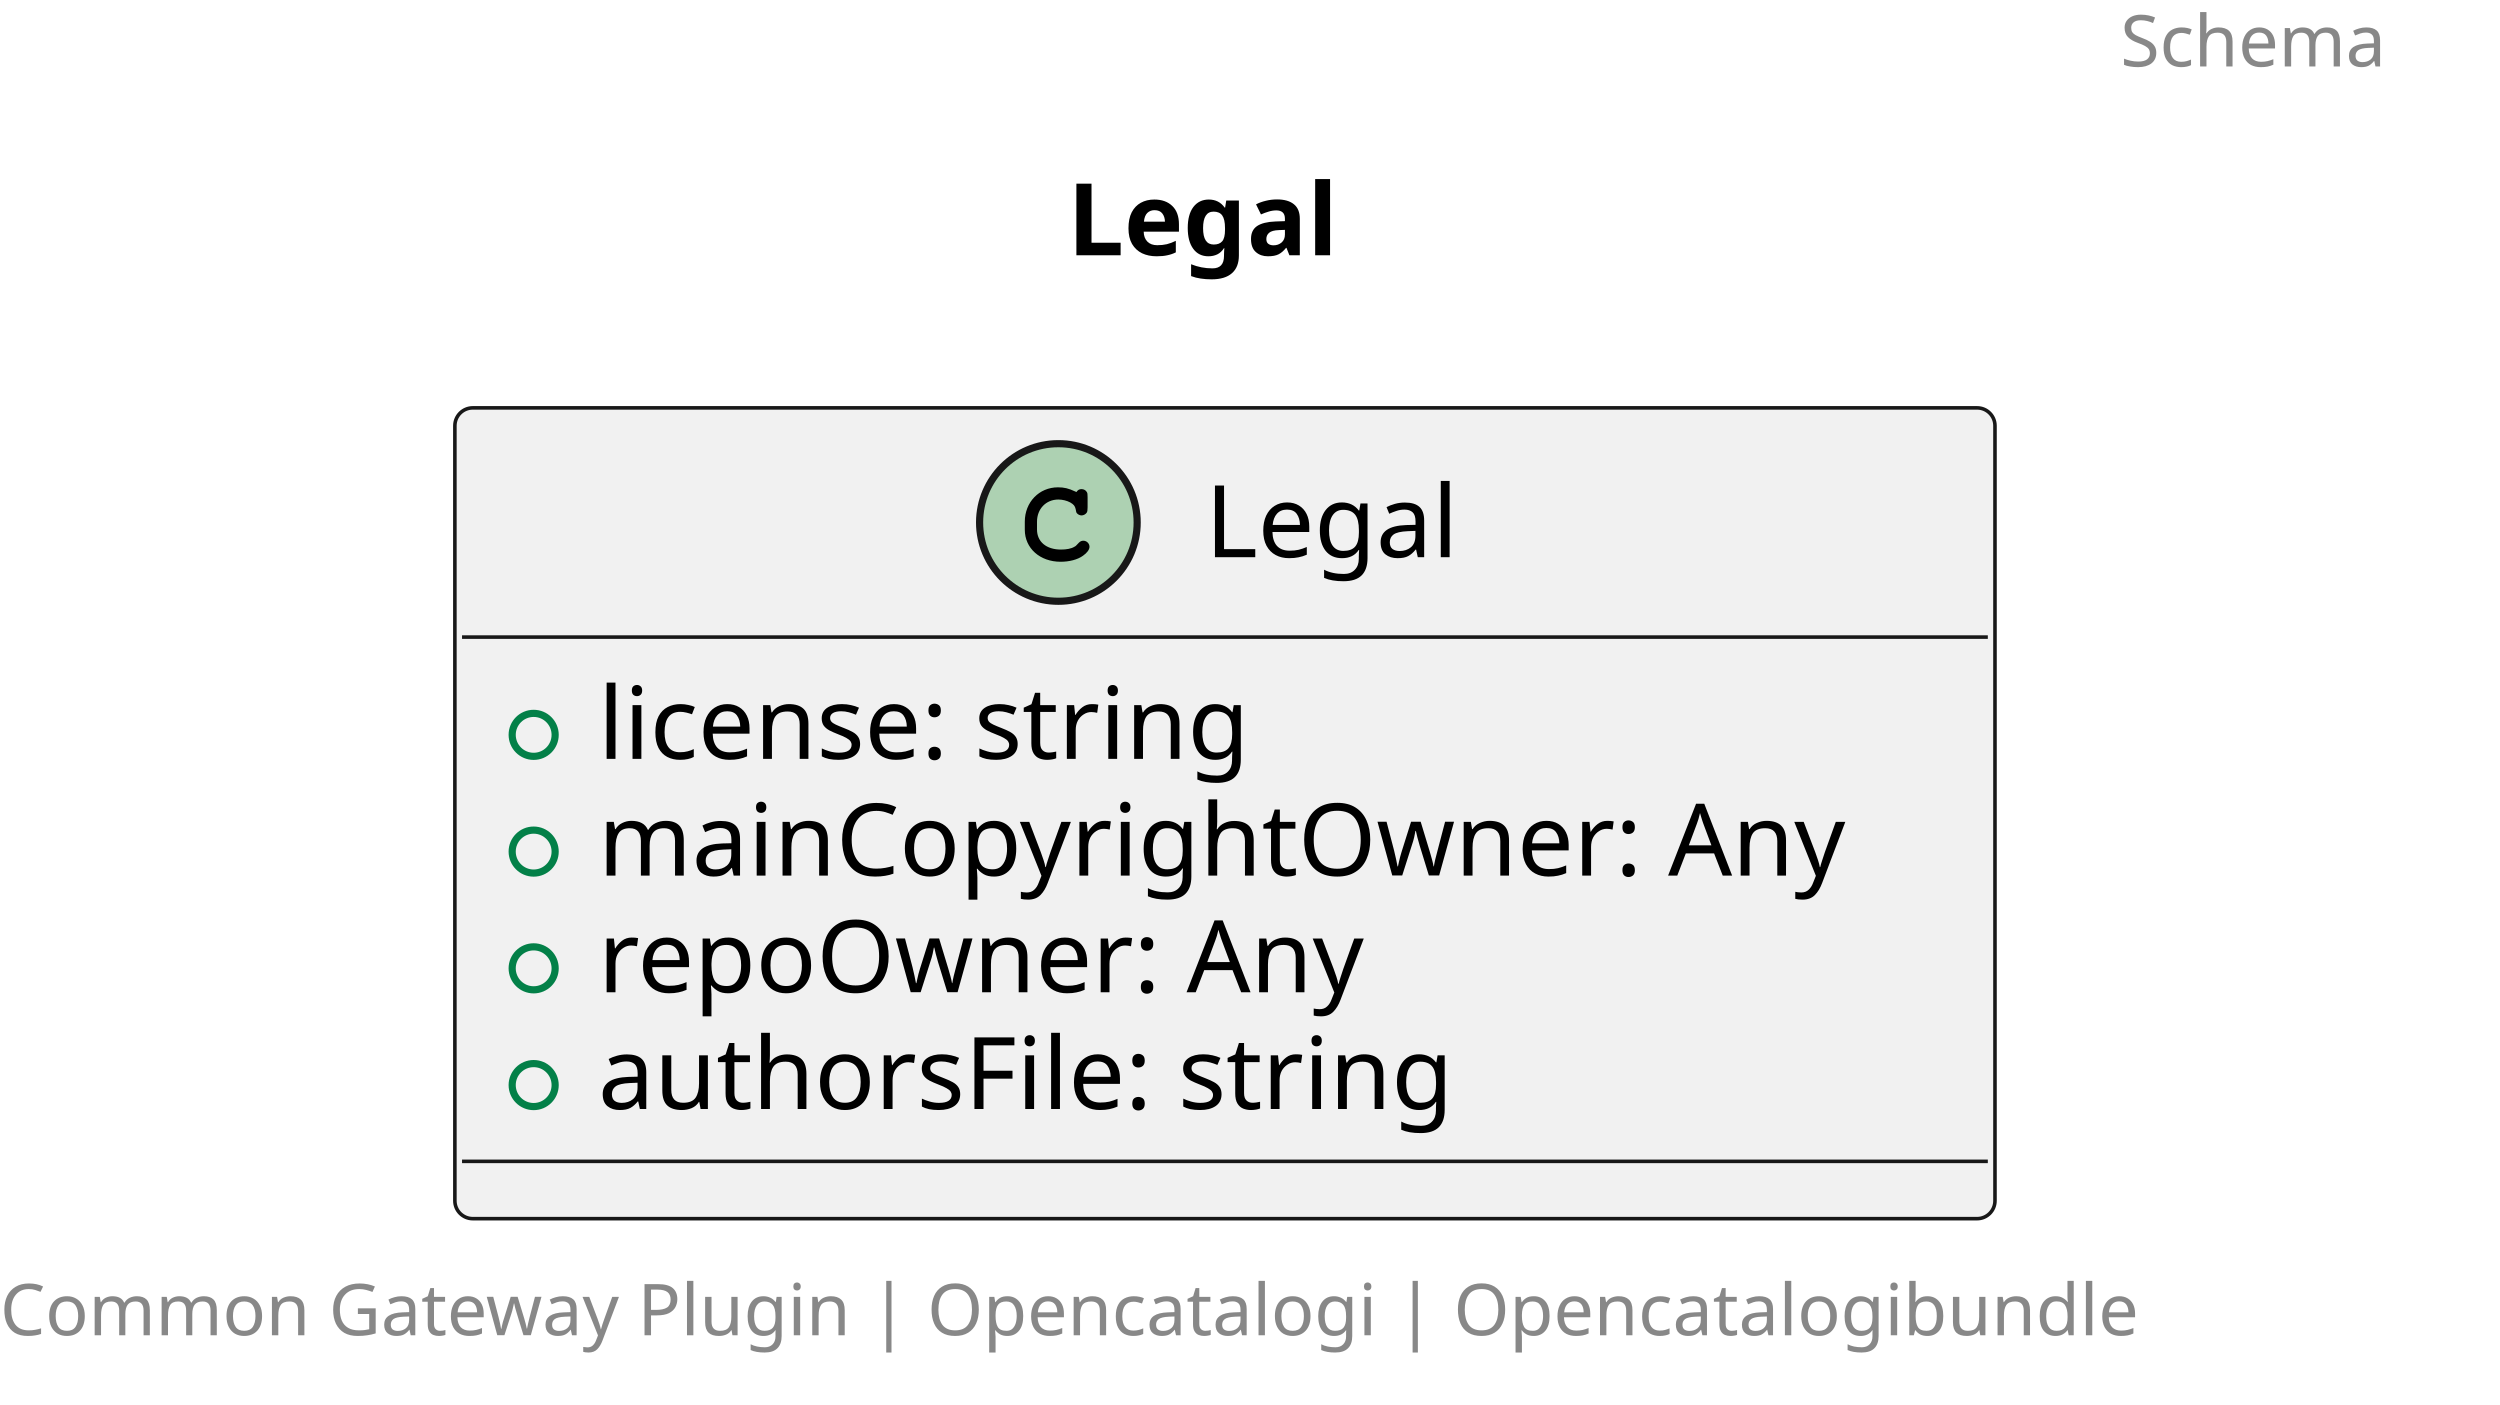
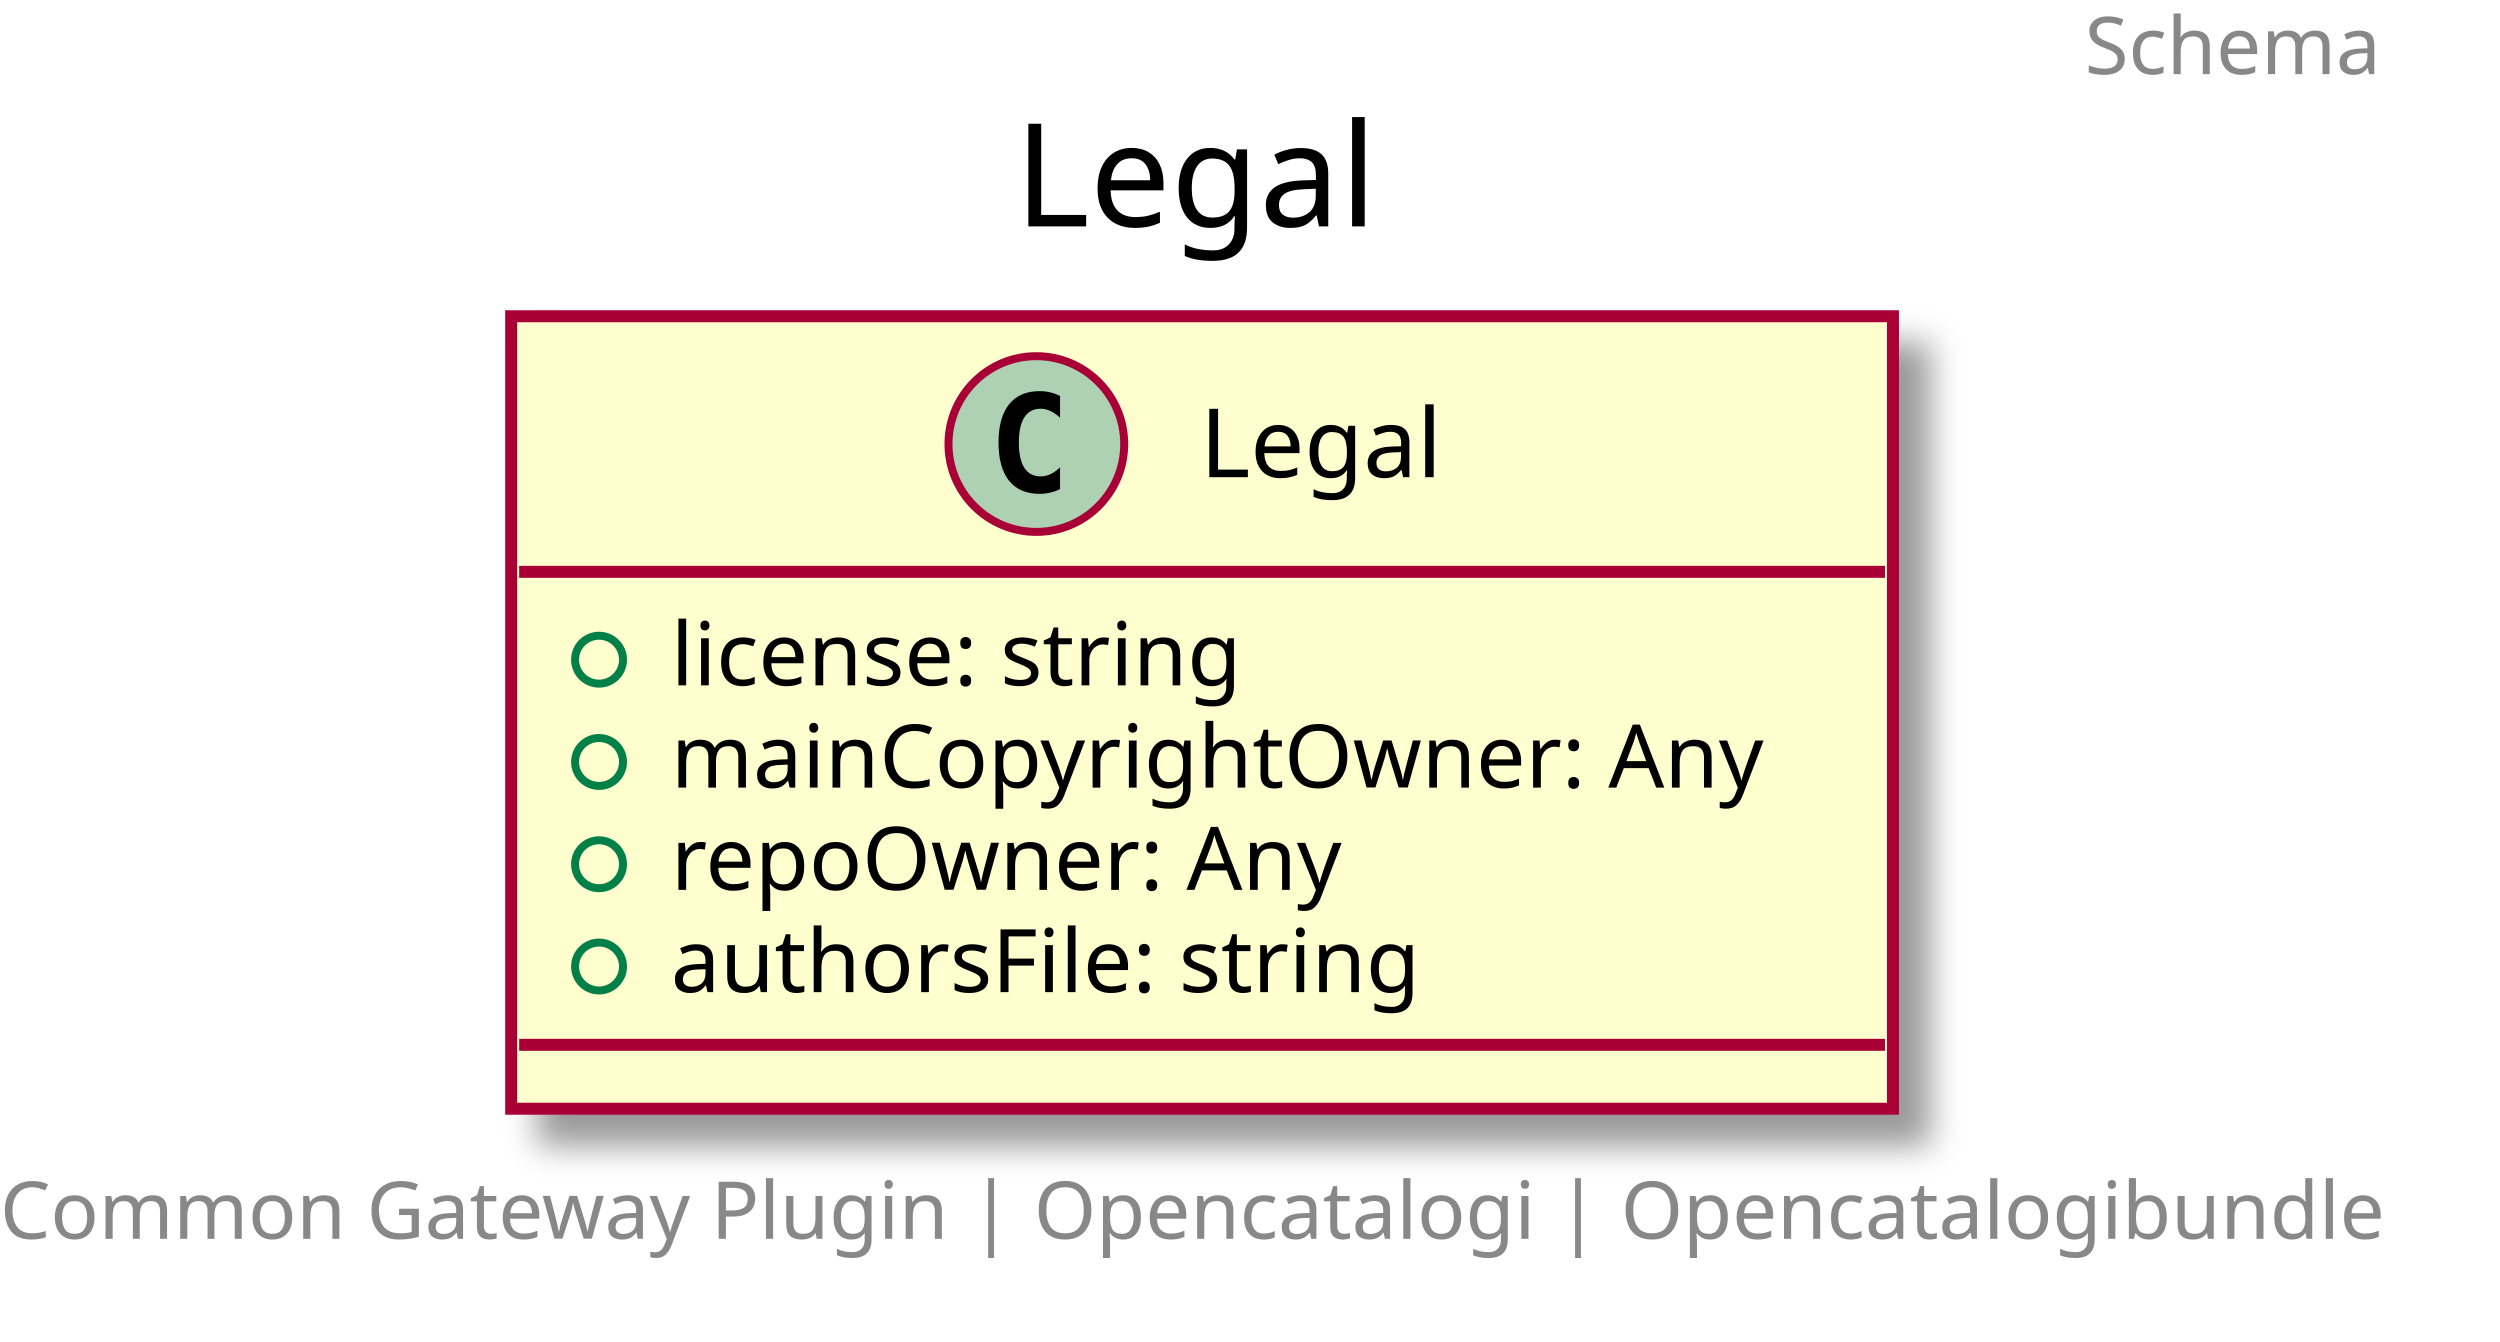
- <svg xmlns="http://www.w3.org/2000/svg" contentStyleType="text/css" height="196px" preserveAspectRatio="none" style="width:349px;height:196px;background:#FFFFFF;" version="1.1" viewBox="0 0 349 196" width="349px" zoomAndPan="magnify">
-   <defs />
+ <svg xmlns="http://www.w3.org/2000/svg" contentScriptType="application/ecmascript" contentStyleType="text/css" height="168px" preserveAspectRatio="none" style="width:313px;height:168px;" version="1.1" viewBox="0 0 313 168" width="313px" zoomAndPan="magnify">
+   <defs>
+     <filter height="300%" id="f132mruryblvz2" width="300%" x="-1" y="-1">
+       <feGaussianBlur result="blurOut" stdDeviation="2.0" />
+       <feColorMatrix in="blurOut" result="blurOut2" type="matrix" values="0 0 0 0 0 0 0 0 0 0 0 0 0 0 0 0 0 0 .4 0" />
+       <feOffset dx="4.0" dy="4.0" in="blurOut2" result="blurOut3" />
+       <feBlend in="SourceGraphic" in2="blurOut3" mode="normal" />
+     </filter>
+   </defs>
  <g>
-     <text fill="#888888" font-family="sans-serif" font-size="10" lengthAdjust="spacing" textLength="45" x="296" y="9.282">Schema</text>
-     <text fill="#000000" font-family="sans-serif" font-size="14" font-weight="bold" lengthAdjust="spacing" textLength="43" x="149" y="35.636">Legal</text>
-     <g id="elem_Legal">
-       <rect codeLine="5" fill="#F1F1F1" height="113.188" id="Legal" rx="2.5" ry="2.5" style="stroke:#181818;stroke-width:0.5;" width="215" x="63.5" y="56.938" />
-       <ellipse cx="147.75" cy="72.938" fill="#ADD1B2" rx="11" ry="11" style="stroke:#181818;stroke-width:1.0;" />
-       <path d="M150.094,68.609 C149.156,68.172 148.562,68.031 147.688,68.031 C145.062,68.031 143.062,70.109 143.062,72.828 L143.062,73.953 C143.062,76.531 145.172,78.422 148.062,78.422 C149.281,78.422 150.438,78.125 151.188,77.578 C151.766,77.172 152.094,76.719 152.094,76.328 C152.094,75.875 151.703,75.484 151.234,75.484 C151.016,75.484 150.812,75.562 150.625,75.75 C150.172,76.234 150.172,76.234 149.984,76.328 C149.562,76.594 148.875,76.719 148.109,76.719 C146.062,76.719 144.766,75.625 144.766,73.922 L144.766,72.828 C144.766,71.047 146.016,69.734 147.75,69.734 C148.328,69.734 148.938,69.891 149.406,70.141 C149.891,70.422 150.062,70.641 150.156,71.047 C150.219,71.453 150.25,71.578 150.391,71.703 C150.531,71.844 150.766,71.953 150.984,71.953 C151.25,71.953 151.516,71.812 151.688,71.594 C151.797,71.438 151.828,71.25 151.828,70.828 L151.828,69.406 C151.828,68.969 151.812,68.844 151.719,68.688 C151.562,68.422 151.281,68.281 150.984,68.281 C150.688,68.281 150.484,68.375 150.266,68.688 L150.094,68.609 Z " fill="#000000" />
-       <text fill="#000000" font-family="sans-serif" font-size="14" lengthAdjust="spacing" textLength="38" x="168.25" y="77.784">Legal</text>
-       <line style="stroke:#181818;stroke-width:0.5;" x1="64.5" x2="277.5" y1="88.938" y2="88.938" />
-       <ellipse cx="74.5" cy="102.586" fill="none" rx="3" ry="3" style="stroke:#038048;stroke-width:1.0;" />
-       <text fill="#000000" font-family="sans-serif" font-size="14" lengthAdjust="spacing" textLength="101" x="83.5" y="105.933">license: string</text>
-       <ellipse cx="74.5" cy="118.883" fill="none" rx="3" ry="3" style="stroke:#038048;stroke-width:1.0;" />
-       <text fill="#000000" font-family="sans-serif" font-size="14" lengthAdjust="spacing" textLength="189" x="83.5" y="122.23">mainCopyrightOwner: Any</text>
-       <ellipse cx="74.5" cy="135.18" fill="none" rx="3" ry="3" style="stroke:#038048;stroke-width:1.0;" />
-       <text fill="#000000" font-family="sans-serif" font-size="14" lengthAdjust="spacing" textLength="116" x="83.5" y="138.526">repoOwner: Any</text>
-       <ellipse cx="74.5" cy="151.477" fill="none" rx="3" ry="3" style="stroke:#038048;stroke-width:1.0;" />
-       <text fill="#000000" font-family="sans-serif" font-size="14" lengthAdjust="spacing" textLength="130" x="83.5" y="154.823">authorsFile: string</text>
-       <line style="stroke:#181818;stroke-width:0.5;" x1="64.5" x2="277.5" y1="162.125" y2="162.125" />
-     </g>
-     <text fill="#888888" font-family="sans-serif" font-size="10" lengthAdjust="spacing" textLength="341" x="0" y="186.407">Common Gateway Plugin | Opencatalogi | Opencatalogibundle</text>
+     <text fill="#888888" font-family="sans-serif" font-size="10" lengthAdjust="spacingAndGlyphs" textLength="40" x="261" y="9.282">Schema</text>
+     <text fill="#000000" font-family="sans-serif" font-size="18" lengthAdjust="spacingAndGlyphs" textLength="47" x="127" y="28.349">Legal</text>
+     <rect fill="#FEFECE" filter="url(#f132mruryblvz2)" height="99.219" id="Legal" style="stroke: #A80036; stroke-width: 1.5;" width="173" x="64" y="39.594" />
+     <ellipse cx="129.75" cy="55.594" fill="#ADD1B2" rx="11" ry="11" style="stroke: #A80036; stroke-width: 1.0;" />
+     <path d="M132.719,61.234 Q132.141,61.531 131.5,61.672 Q130.859,61.828 130.156,61.828 Q127.656,61.828 126.328,60.188 Q125.016,58.531 125.016,55.406 Q125.016,52.281 126.328,50.625 Q127.656,48.969 130.156,48.969 Q130.859,48.969 131.5,49.125 Q132.156,49.281 132.719,49.578 L132.719,52.297 Q132.094,51.719 131.5,51.453 Q130.906,51.172 130.281,51.172 Q128.938,51.172 128.25,52.25 Q127.562,53.312 127.562,55.406 Q127.562,57.5 128.25,58.578 Q128.938,59.641 130.281,59.641 Q130.906,59.641 131.5,59.375 Q132.094,59.094 132.719,58.516 L132.719,61.234 Z " />
+     <text fill="#000000" font-family="sans-serif" font-size="12" lengthAdjust="spacingAndGlyphs" textLength="33" x="150.25" y="59.748">Legal</text>
+     <line style="stroke: #A80036; stroke-width: 1.5;" x1="65" x2="236" y1="71.594" y2="71.594" />
+     <ellipse cx="75" cy="82.594" fill="none" rx="3" ry="3" style="stroke: #038048; stroke-width: 1.0;" />
+     <text fill="#000000" font-family="sans-serif" font-size="11" lengthAdjust="spacingAndGlyphs" textLength="81" x="84" y="85.804">license: string</text>
+     <ellipse cx="75" cy="95.398" fill="none" rx="3" ry="3" style="stroke: #038048; stroke-width: 1.0;" />
+     <text fill="#000000" font-family="sans-serif" font-size="11" lengthAdjust="spacingAndGlyphs" textLength="147" x="84" y="98.609">mainCopyrightOwner: Any</text>
+     <ellipse cx="75" cy="108.203" fill="none" rx="3" ry="3" style="stroke: #038048; stroke-width: 1.0;" />
+     <text fill="#000000" font-family="sans-serif" font-size="11" lengthAdjust="spacingAndGlyphs" textLength="91" x="84" y="111.414">repoOwner: Any</text>
+     <ellipse cx="75" cy="121.008" fill="none" rx="3" ry="3" style="stroke: #038048; stroke-width: 1.0;" />
+     <text fill="#000000" font-family="sans-serif" font-size="11" lengthAdjust="spacingAndGlyphs" textLength="104" x="84" y="124.218">authorsFile: string</text>
+     <line style="stroke: #A80036; stroke-width: 1.5;" x1="65" x2="236" y1="130.812" y2="130.812" />
+     <text fill="#888888" font-family="sans-serif" font-size="10" lengthAdjust="spacingAndGlyphs" textLength="301" x="0" y="155.095">Common Gateway Plugin | Opencatalogi | Opencatalogibundle</text>
  </g>
</svg>
